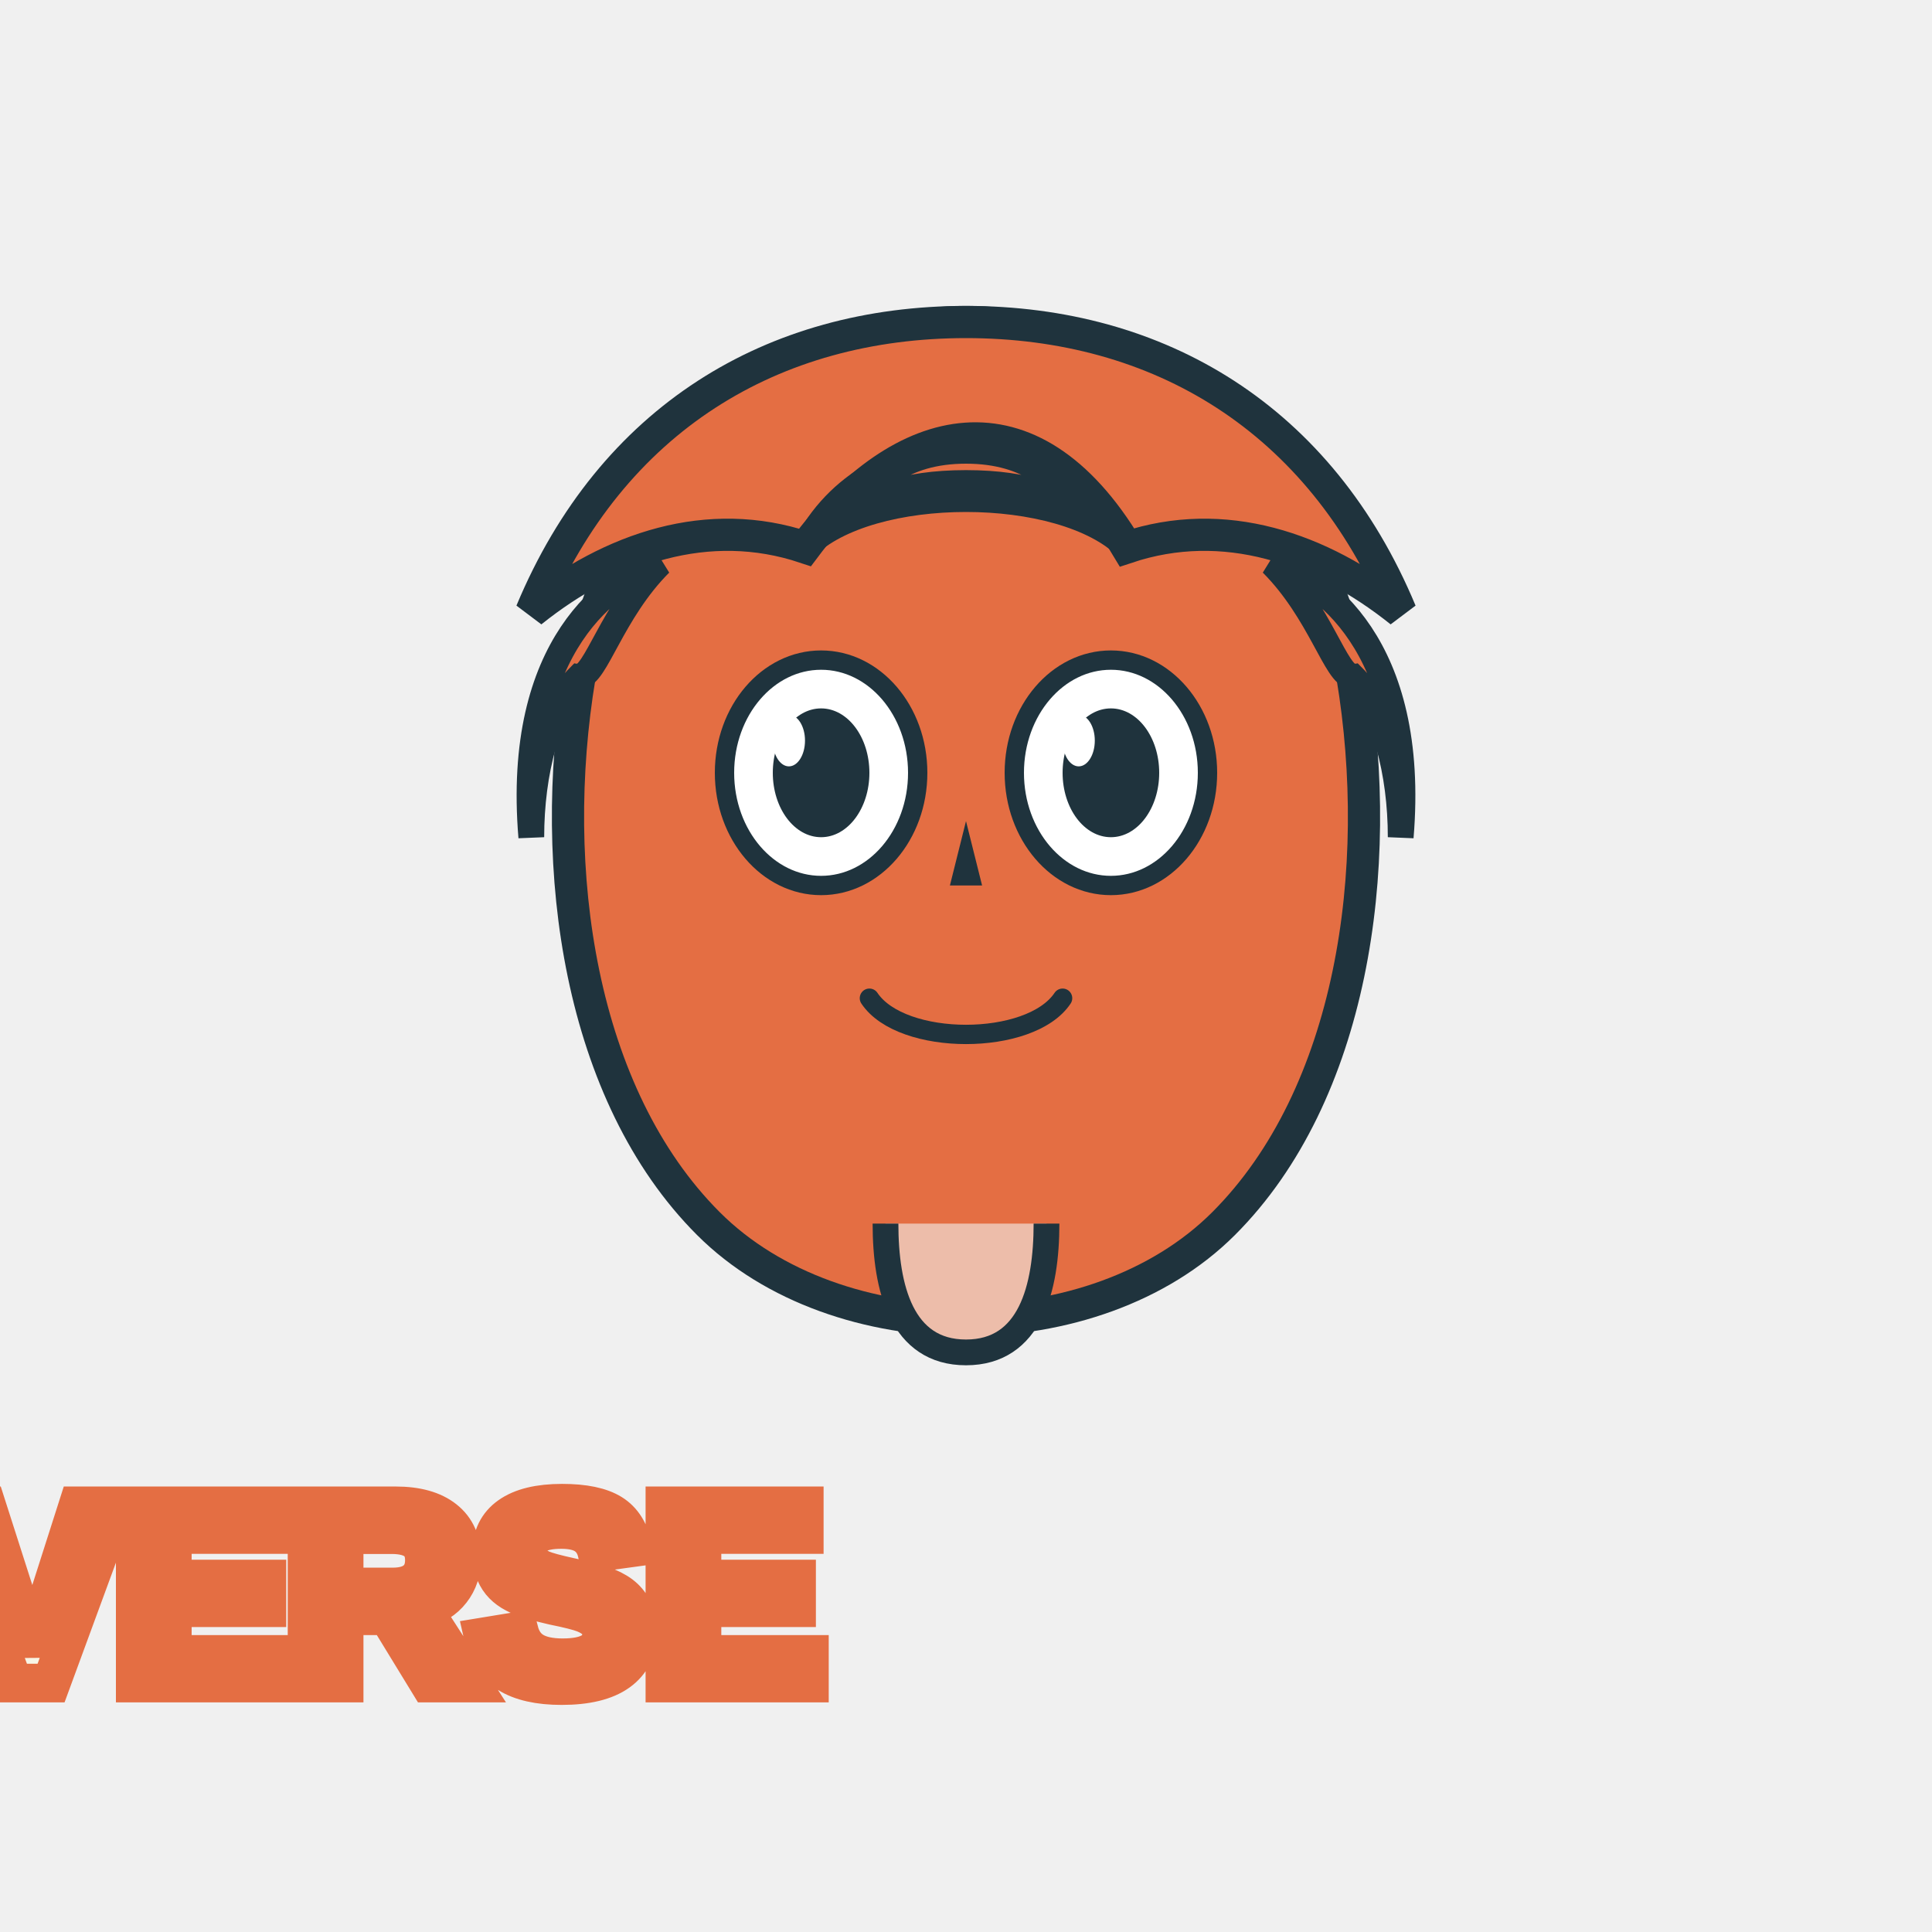
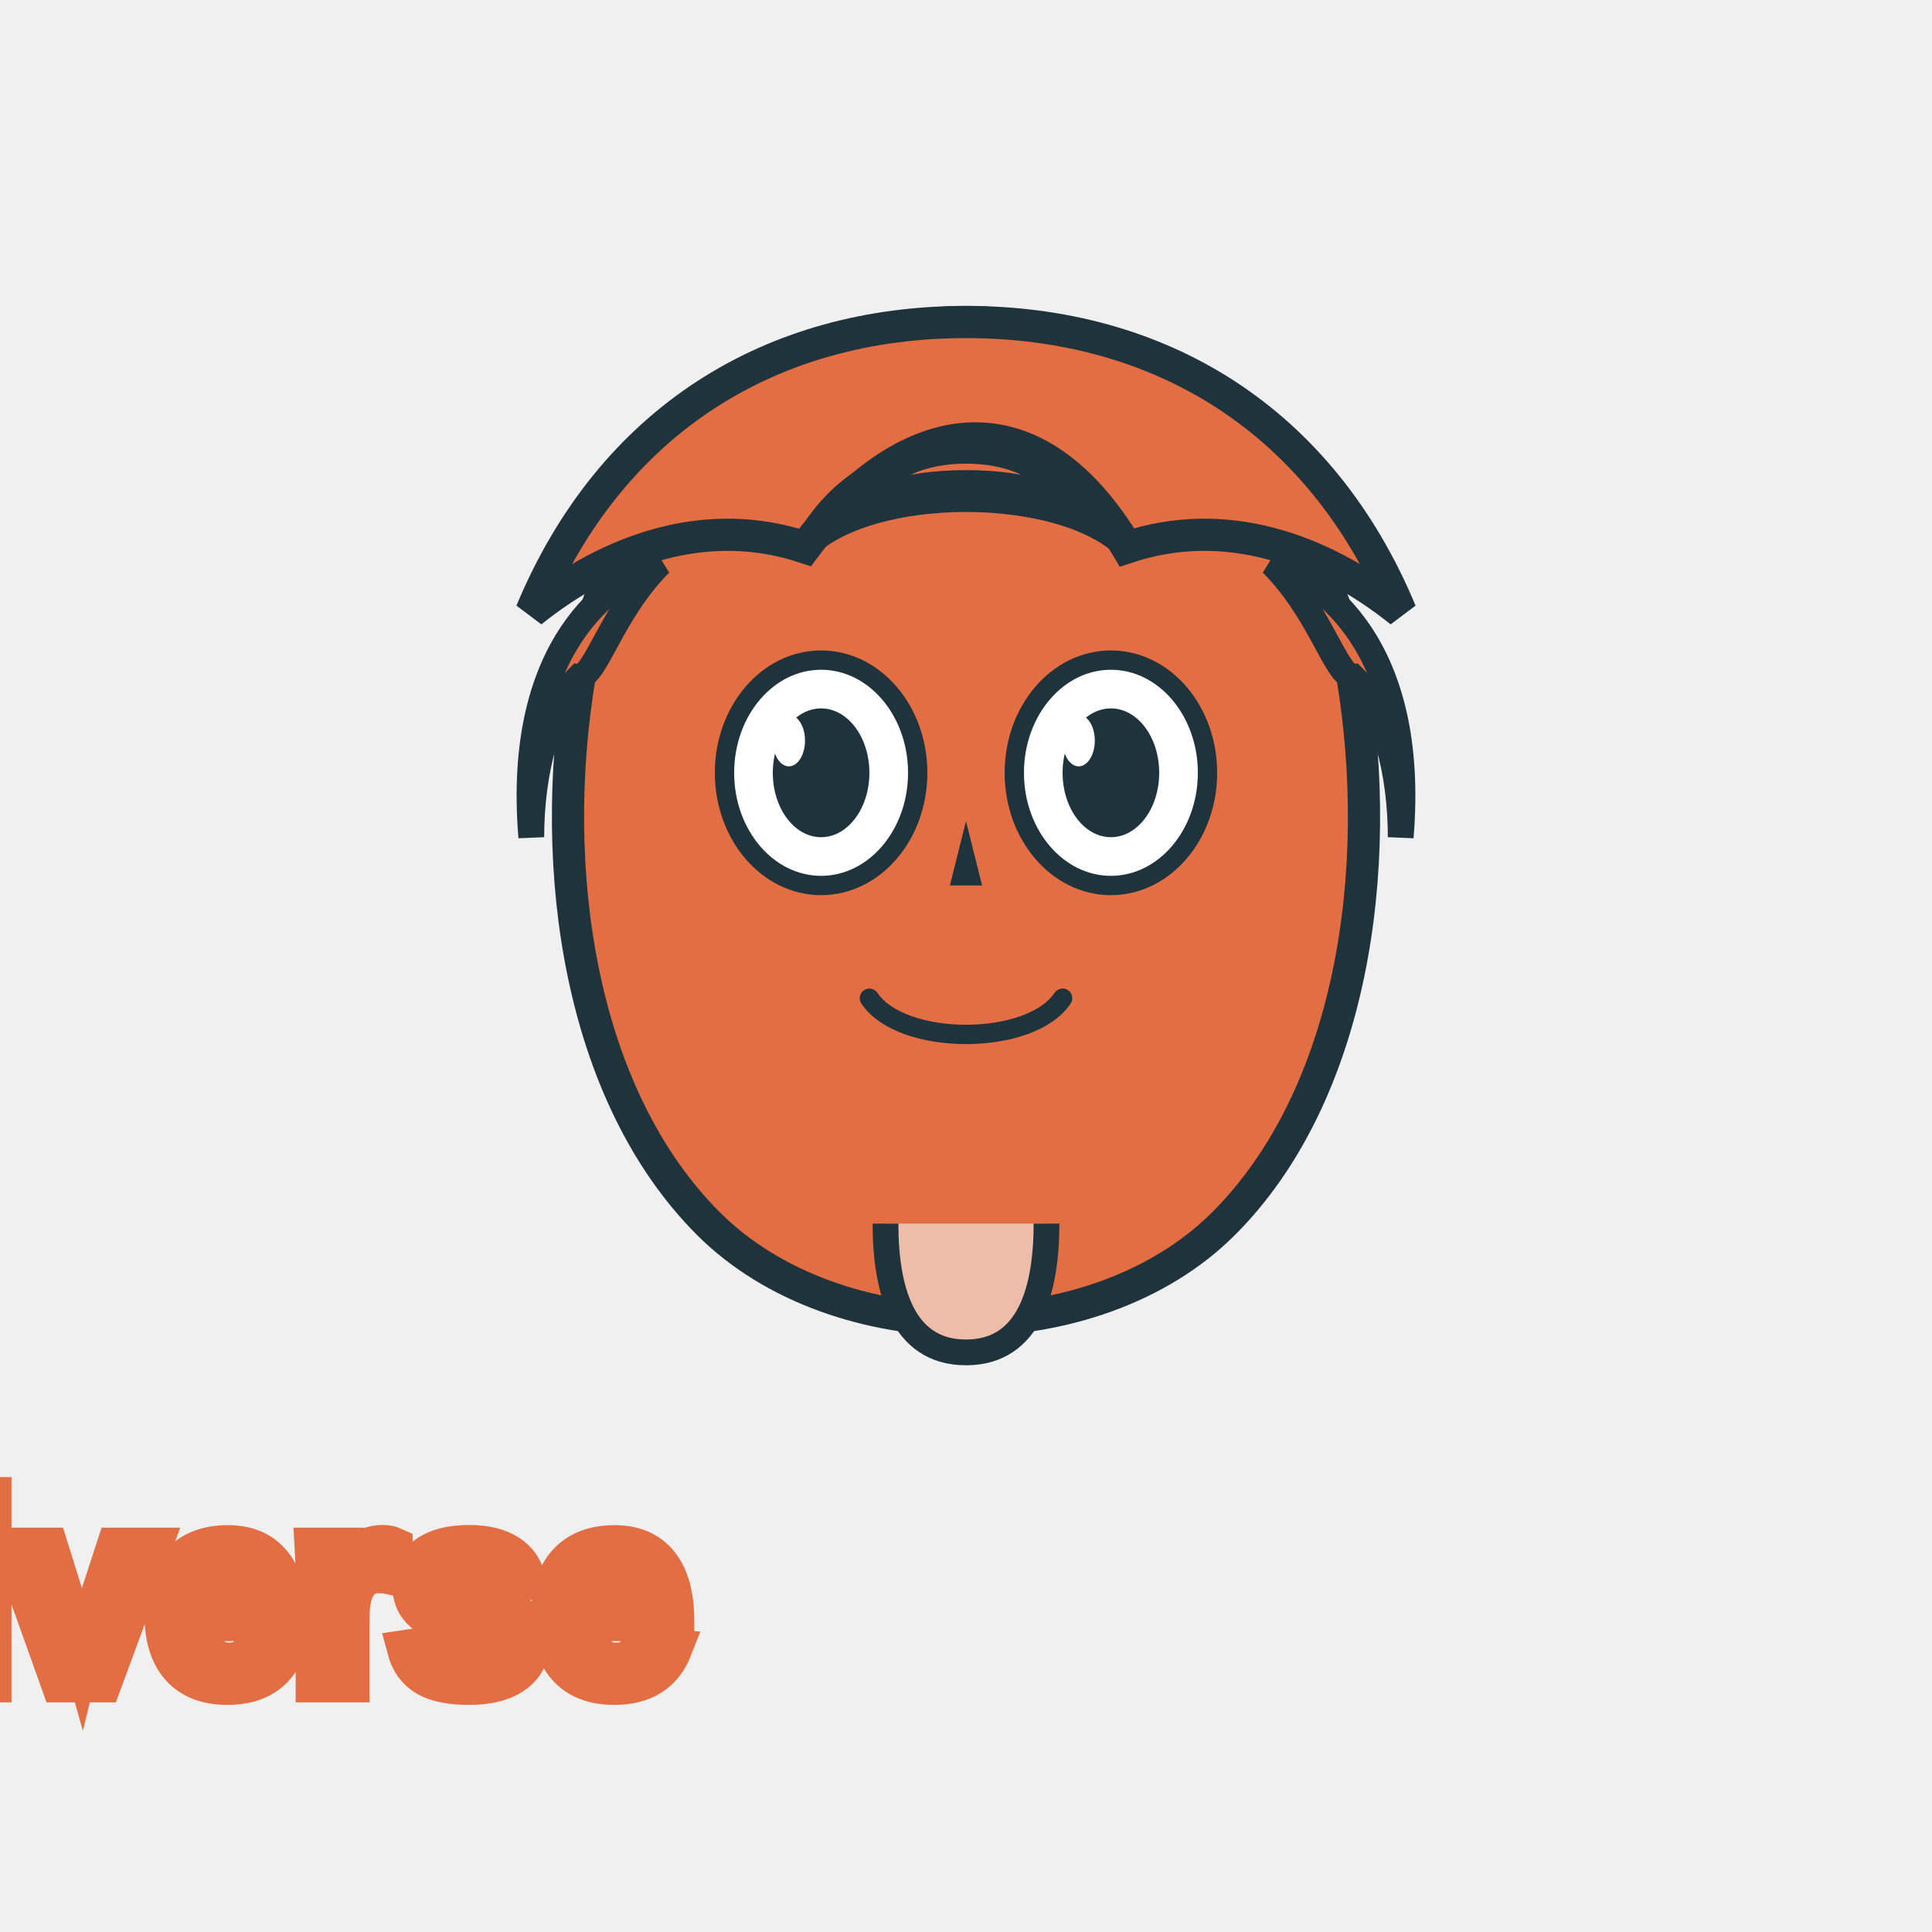
<svg xmlns="http://www.w3.org/2000/svg" viewBox="0 0 600 600">
  <rect width="600" height="600" fill="transparent" />
  <path d="M300,100 C360,100 410,150 420,210 C430,270 420,340 380,380 C340,420 260,420 220,380 C180,340 170,270 180,210 C190,150 240,100 300,100 Z" fill="#E46E43" stroke="#1F333D" stroke-width="10" />
  <path d="M300,100 C360,100 410,130 435,190 C410,170 380,160 350,170 C320,120 280,130 250,170 C220,160 190,170 165,190 C190,130 240,100 300,100 Z" fill="#E46E43" stroke="#1F333D" stroke-width="10" />
  <path d="M250,170 C270,150 330,150 350,170 C330,130 270,130 250,170 Z" fill="#E46E43" stroke="#1F333D" stroke-width="8" />
  <path d="M300,140 C320,140 330,150 335,160 C330,155 320,150 300,150 C280,150 270,155 265,160 C270,150 280,140 300,140 Z" fill="#E46E43" stroke="#1F333D" stroke-width="8" />
  <path d="M180,210 C170,220 165,240 165,260 C160,200 190,180 205,175 C190,190 185,210 180,210 Z" fill="#E46E43" stroke="#1F333D" stroke-width="8" />
  <path d="M420,210 C430,220 435,240 435,260 C440,200 410,180 395,175 C410,190 415,210 420,210 Z" fill="#E46E43" stroke="#1F333D" stroke-width="8" />
  <ellipse cx="255" cy="240" rx="30" ry="35" fill="white" stroke="#1F333D" stroke-width="6" />
  <ellipse cx="345" cy="240" rx="30" ry="35" fill="white" stroke="#1F333D" stroke-width="6" />
  <ellipse cx="255" cy="240" rx="15" ry="20" fill="#1F333D" />
  <ellipse cx="345" cy="240" rx="15" ry="20" fill="#1F333D" />
  <ellipse cx="245" cy="230" rx="5" ry="8" fill="white" />
  <ellipse cx="335" cy="230" rx="5" ry="8" fill="white" />
  <path d="M300,255 L295,275 L305,275 Z" fill="#1F333D" />
  <path d="M270,310 C280,325 320,325 330,310" fill="none" stroke="#1F333D" stroke-width="6" stroke-linecap="round" />
  <path d="M275,380 C275,400 280,420 300,420 C320,420 325,400 325,380" fill="#EDBDAA" stroke="#1F333D" stroke-width="8" />
-   <text x="50" y="500" fill="#F8F5E6" stroke="#E46E43" stroke-width="12" font-family="Arial, sans-serif" font-weight="bold" font-size="80" text-anchor="middle" dominant-baseline="middle">ANIVERSE</text>
+   <text x="50" y="500" fill="#F8F5E6" stroke="#E46E43" stroke-width="12" font-family="Arial, sans-serif" font-weight="bold" font-size="80" text-anchor="middle" dominant-baseline="middle">aniverse</text>
</svg>
